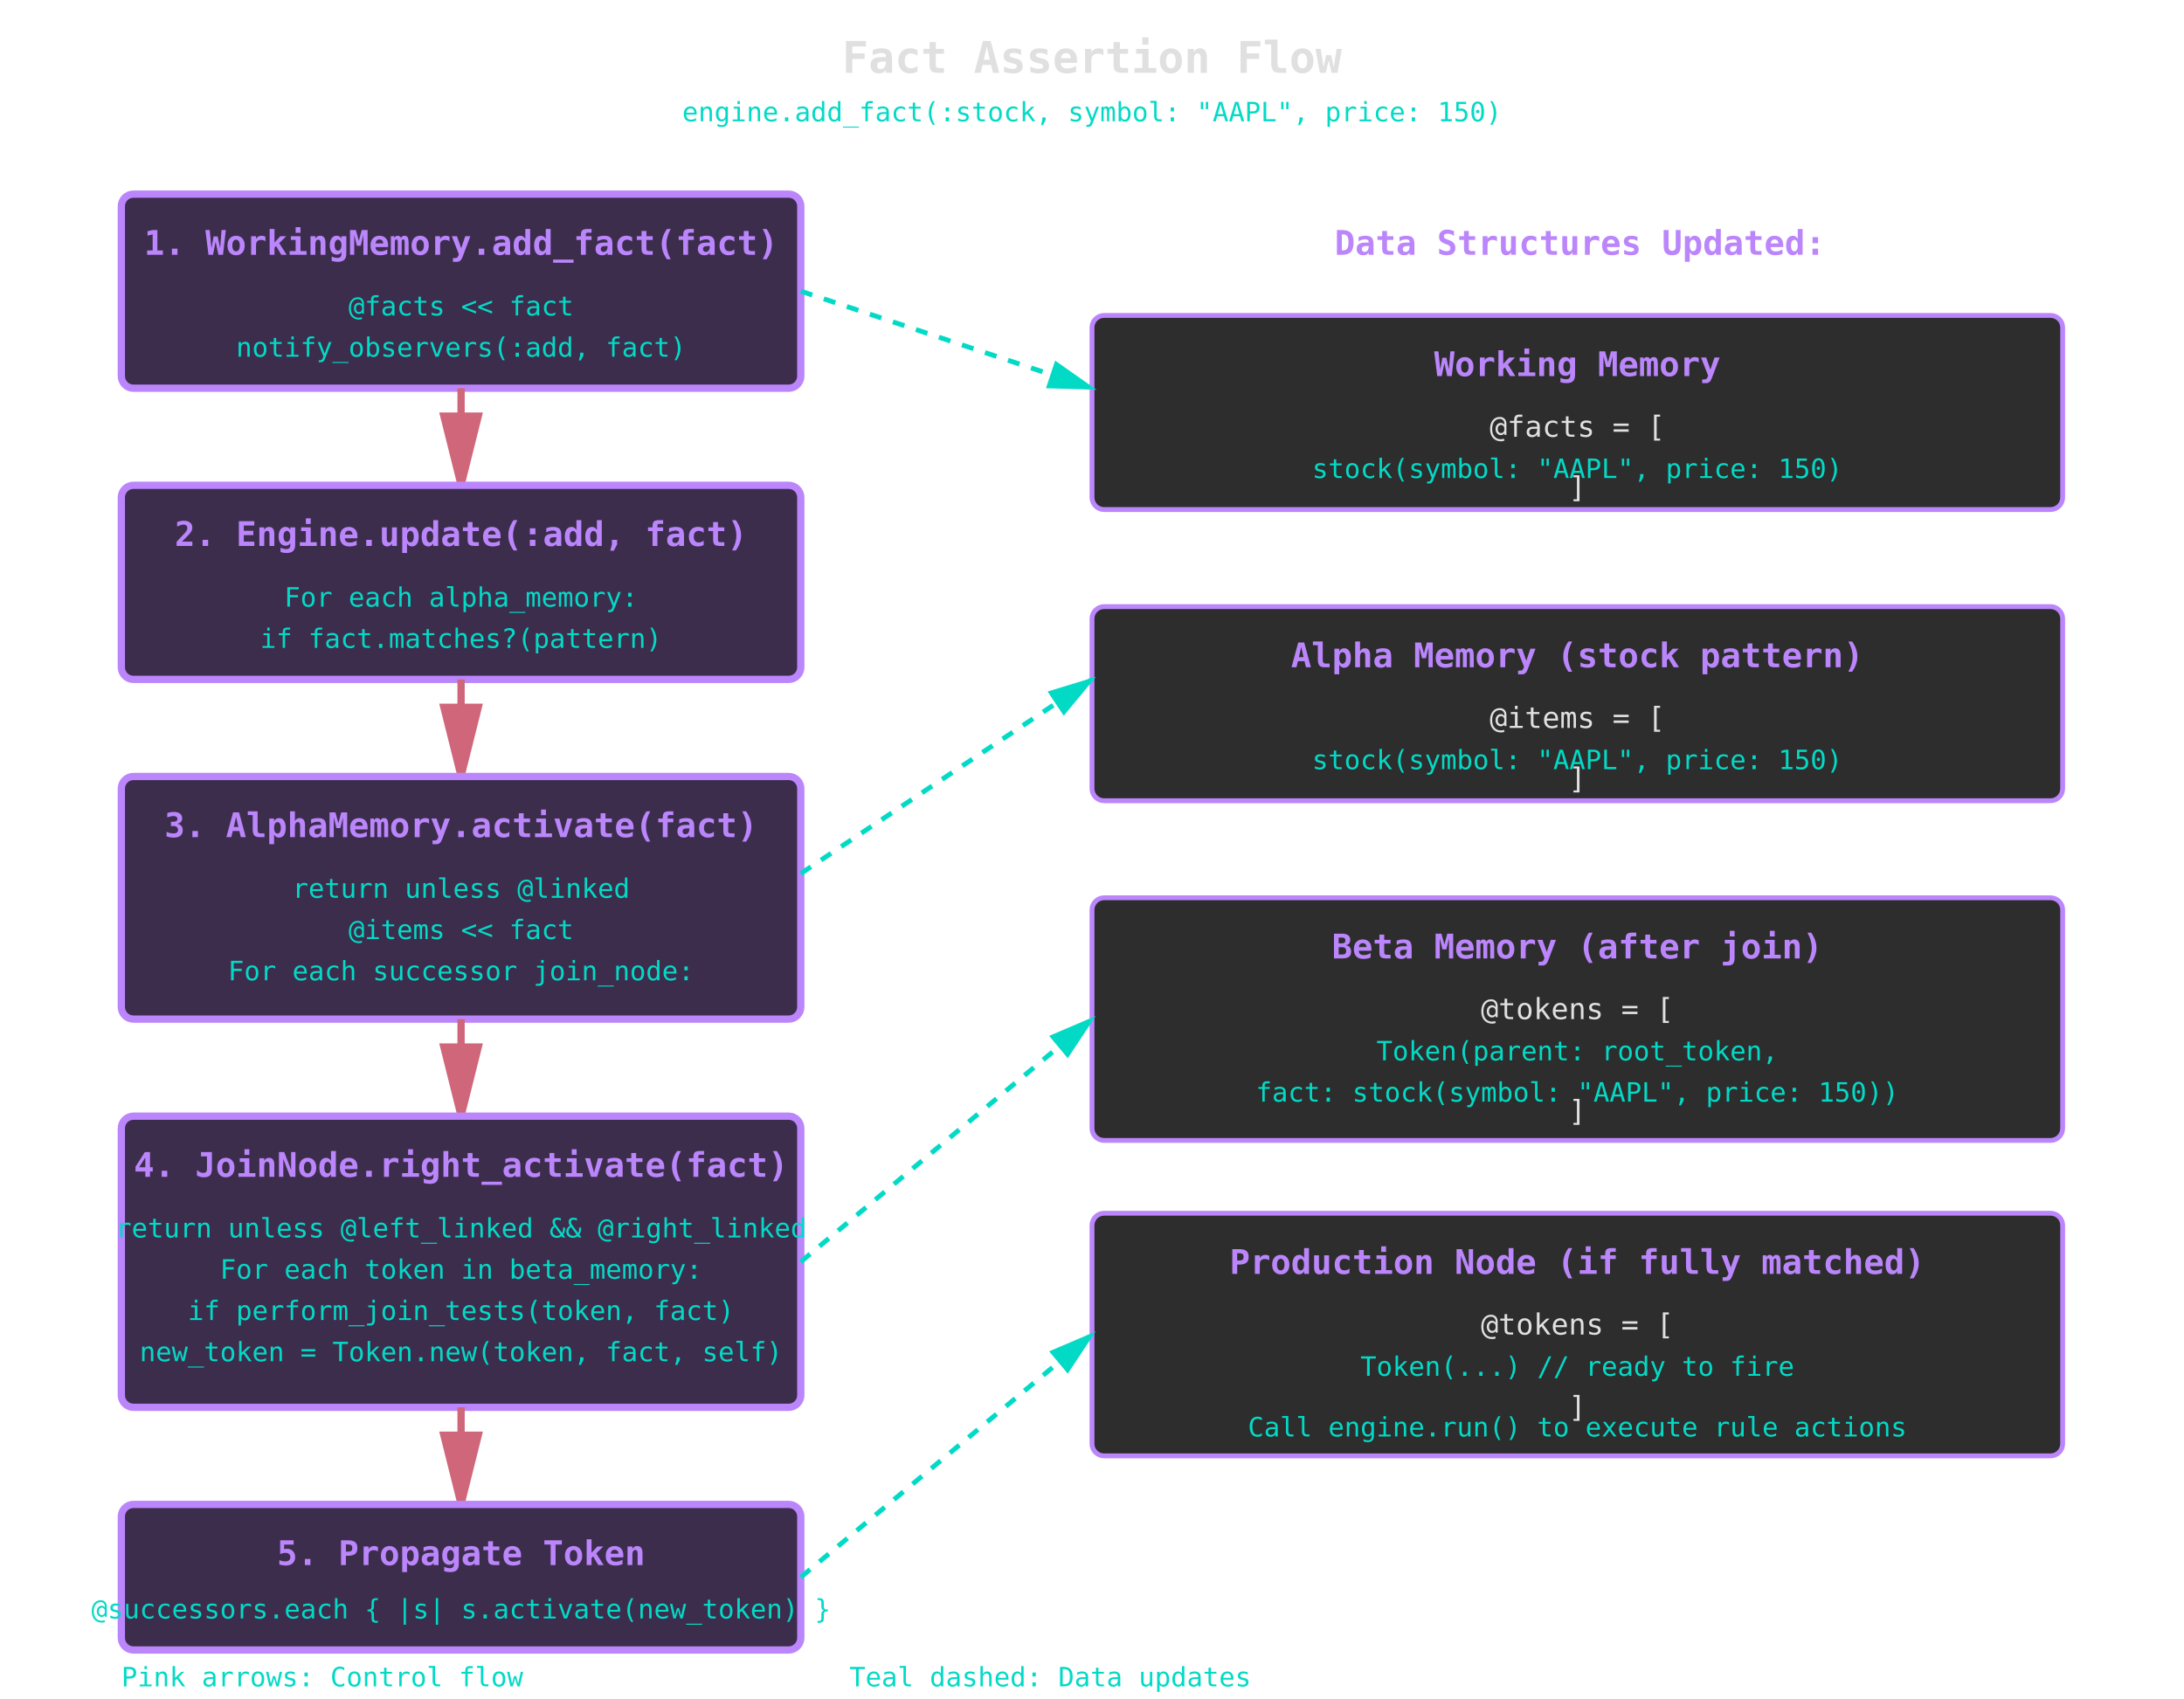
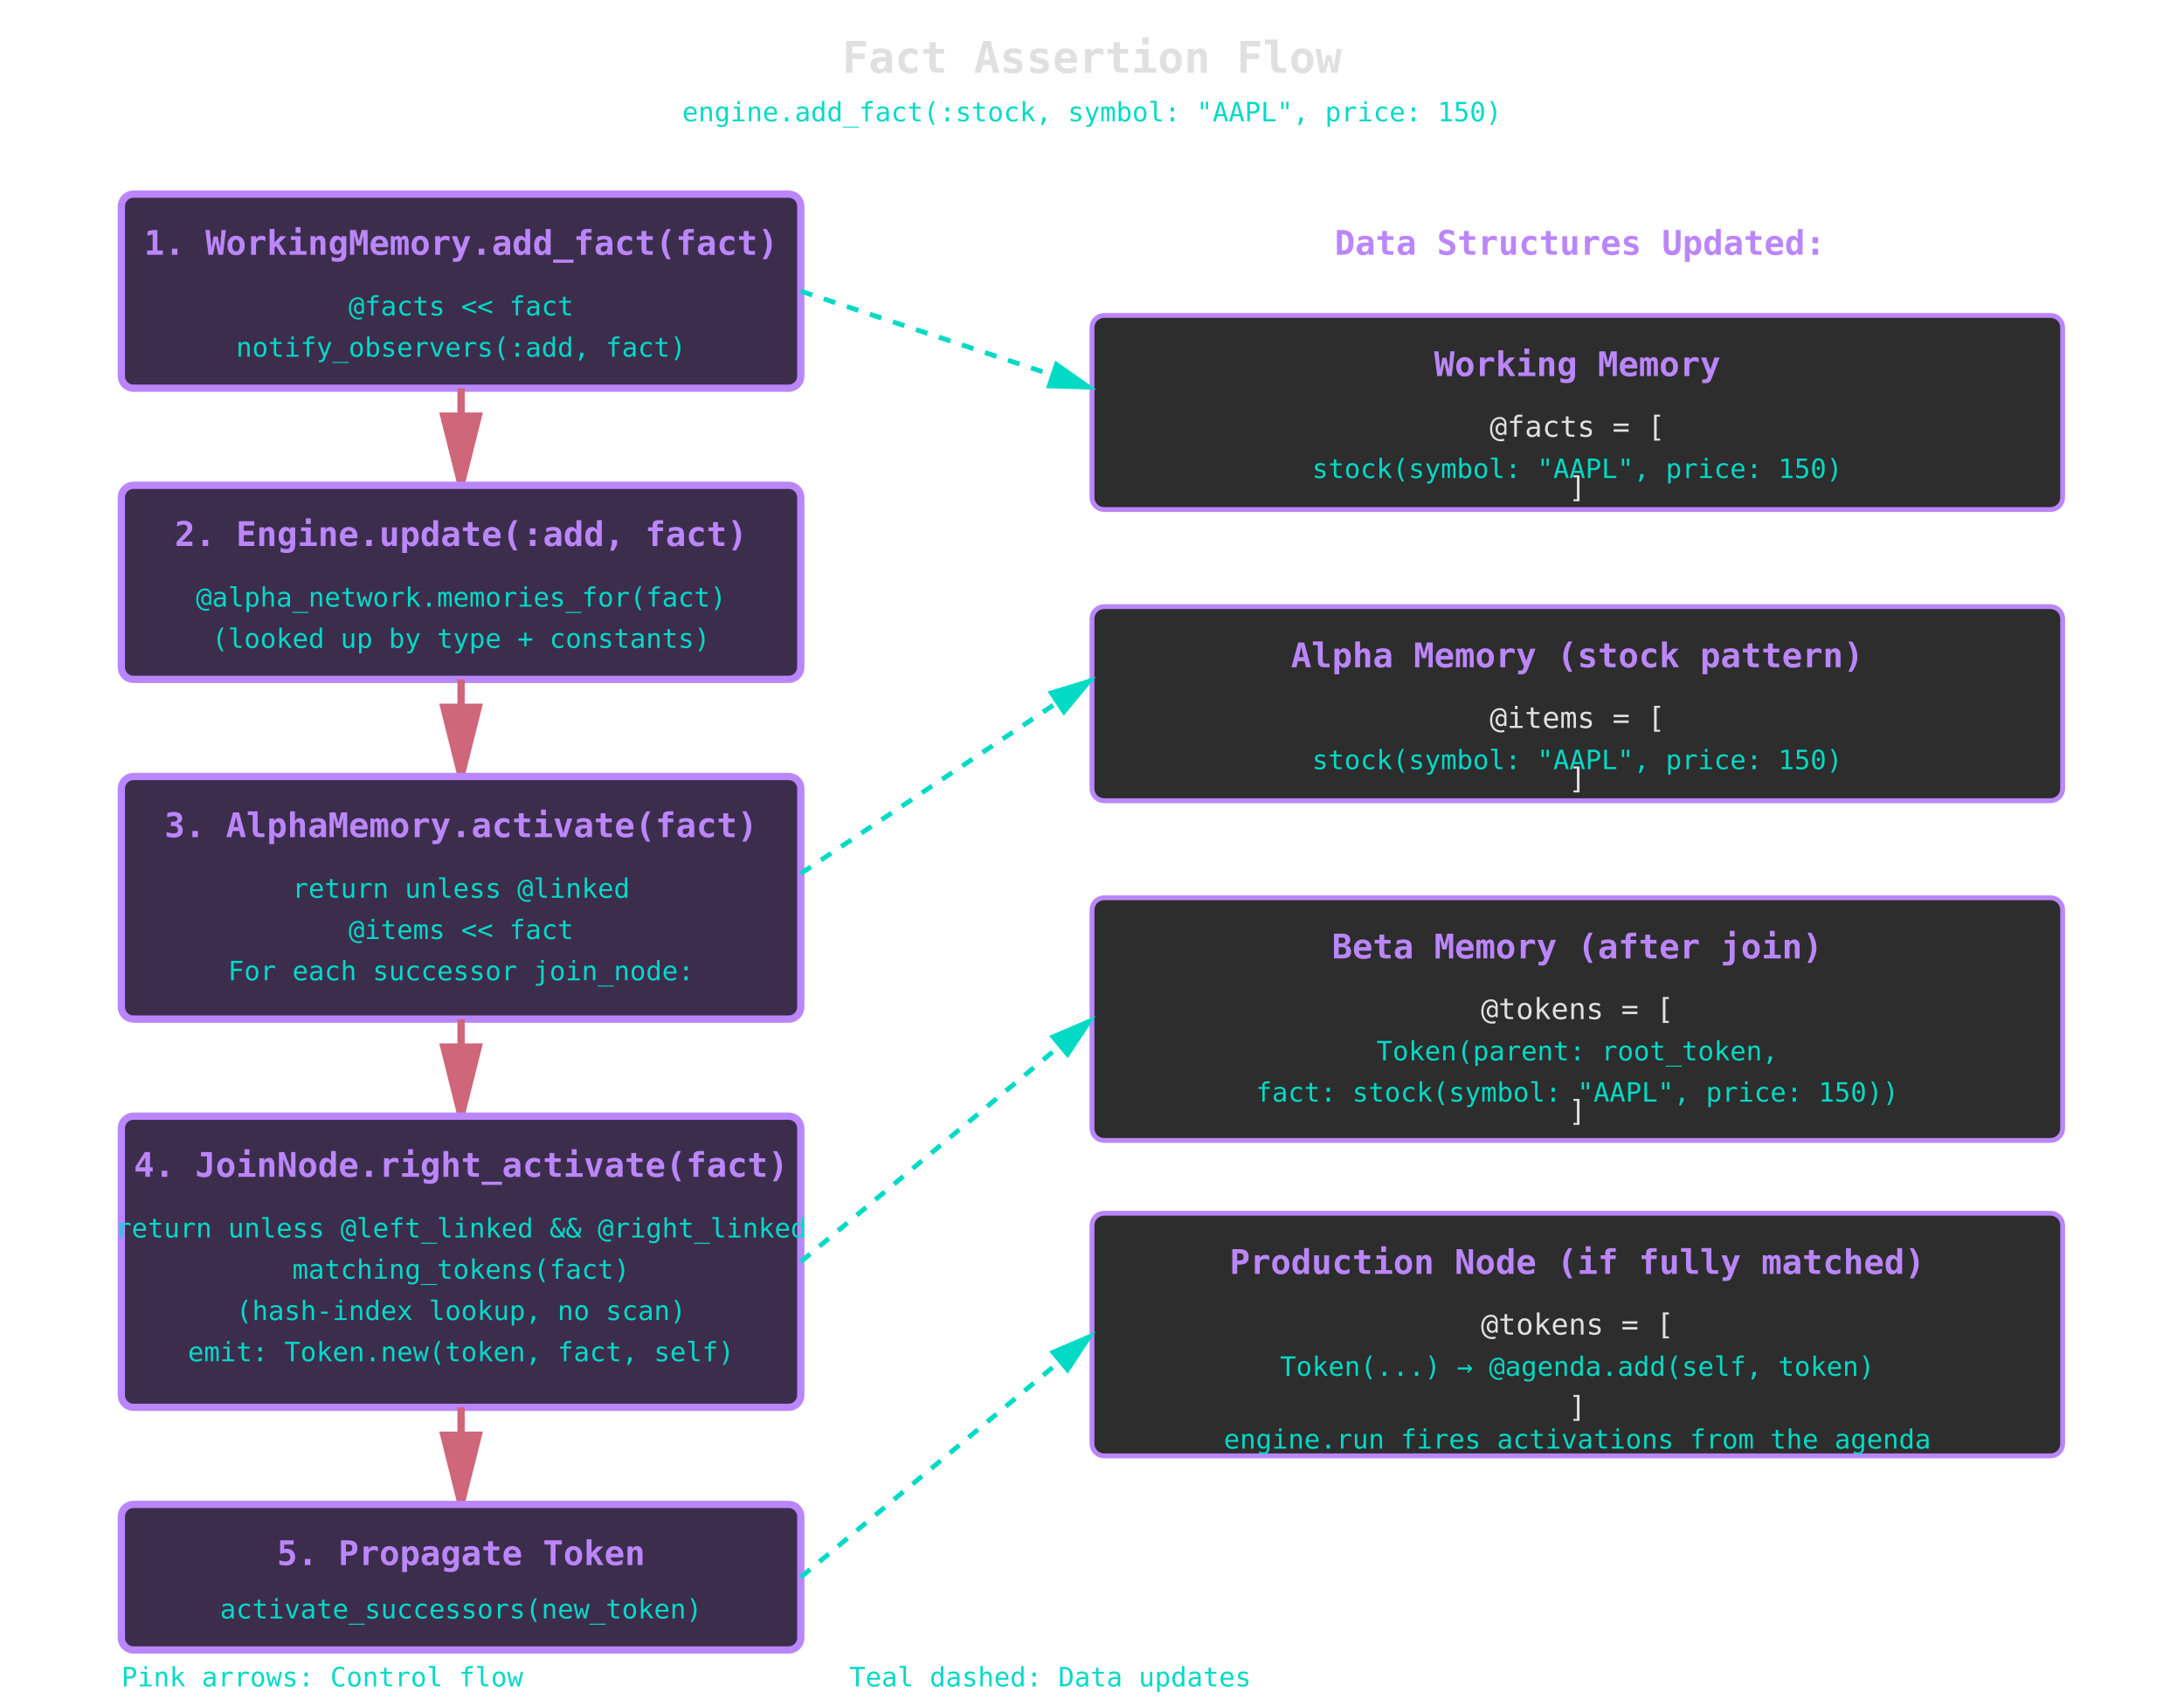
<svg xmlns="http://www.w3.org/2000/svg" viewBox="0 0 900 700" style="background: transparent;">
  <defs>
    <style>
      .title { font: bold 18px monospace; fill: #e0e0e0; }
      .step-label { font: bold 14px monospace; fill: #bb86fc; }
      .node-label { font: 12px monospace; fill: #e0e0e0; }
      .code-label { font: 11px monospace; fill: #03dac6; }
      .box { fill: #2d2d2d; stroke: #bb86fc; stroke-width: 2; }
      .highlight-box { fill: #3d2d4d; stroke: #bb86fc; stroke-width: 3; }
      .flow-arrow { stroke: #cf6679; stroke-width: 3; fill: none; marker-end: url(#flow-arrow); }
      .data-arrow { stroke: #03dac6; stroke-width: 2; fill: none; marker-end: url(#data-arrow); stroke-dasharray: 5,5; }
    </style>
    <marker id="flow-arrow" markerWidth="12" markerHeight="12" refX="10" refY="3" orient="auto">
      <polygon points="0 0, 12 3, 0 6" fill="#cf6679" />
    </marker>
    <marker id="data-arrow" markerWidth="10" markerHeight="10" refX="9" refY="3" orient="auto">
      <polygon points="0 0, 10 3, 0 6" fill="#03dac6" />
    </marker>
  </defs>
  <text x="450" y="30" class="title" text-anchor="middle">Fact Assertion Flow</text>
  <text x="450" y="50" class="code-label" text-anchor="middle">engine.add_fact(:stock, symbol: "AAPL", price: 150)</text>
  <rect x="50" y="80" width="280" height="80" class="highlight-box" rx="5" />
  <text x="190" y="105" class="step-label" text-anchor="middle">1. WorkingMemory.add_fact(fact)</text>
  <text x="190" y="130" class="code-label" text-anchor="middle">@facts &lt;&lt; fact</text>
  <text x="190" y="147" class="code-label" text-anchor="middle">notify_observers(:add, fact)</text>
  <path d="M 190 160 L 190 200" class="flow-arrow" />
  <rect x="50" y="200" width="280" height="80" class="highlight-box" rx="5" />
  <text x="190" y="225" class="step-label" text-anchor="middle">2. Engine.update(:add, fact)</text>
-   <text x="190" y="250" class="code-label" text-anchor="middle">For each alpha_memory:</text>
-   <text x="190" y="267" class="code-label" text-anchor="middle">if fact.matches?(pattern)</text>
+   <text x="190" y="250" class="code-label" text-anchor="middle">@alpha_network.memories_for(fact)</text>
+   <text x="190" y="267" class="code-label" text-anchor="middle">(looked up by type + constants)</text>
  <path d="M 190 280 L 190 320" class="flow-arrow" />
  <rect x="50" y="320" width="280" height="100" class="highlight-box" rx="5" />
  <text x="190" y="345" class="step-label" text-anchor="middle">3. AlphaMemory.activate(fact)</text>
  <text x="190" y="370" class="code-label" text-anchor="middle">return unless @linked</text>
  <text x="190" y="387" class="code-label" text-anchor="middle">@items &lt;&lt; fact</text>
  <text x="190" y="404" class="code-label" text-anchor="middle">For each successor join_node:</text>
  <path d="M 190 420 L 190 460" class="flow-arrow" />
  <rect x="50" y="460" width="280" height="120" class="highlight-box" rx="5" />
  <text x="190" y="485" class="step-label" text-anchor="middle">4. JoinNode.right_activate(fact)</text>
  <text x="190" y="510" class="code-label" text-anchor="middle">return unless @left_linked &amp;&amp; @right_linked</text>
-   <text x="190" y="527" class="code-label" text-anchor="middle">For each token in beta_memory:</text>
-   <text x="190" y="544" class="code-label" text-anchor="middle">if perform_join_tests(token, fact)</text>
-   <text x="190" y="561" class="code-label" text-anchor="middle">new_token = Token.new(token, fact, self)</text>
+   <text x="190" y="527" class="code-label" text-anchor="middle">matching_tokens(fact)</text>
+   <text x="190" y="544" class="code-label" text-anchor="middle">(hash-index lookup, no scan)</text>
+   <text x="190" y="561" class="code-label" text-anchor="middle">emit: Token.new(token, fact, self)</text>
  <path d="M 190 580 L 190 620" class="flow-arrow" />
  <rect x="50" y="620" width="280" height="60" class="highlight-box" rx="5" />
  <text x="190" y="645" class="step-label" text-anchor="middle">5. Propagate Token</text>
-   <text x="190" y="667" class="code-label" text-anchor="middle">@successors.each { |s| s.activate(new_token) }</text>
+   <text x="190" y="667" class="code-label" text-anchor="middle">activate_successors(new_token)</text>
  <text x="550" y="105" class="step-label">Data Structures Updated:</text>
  <rect x="450" y="130" width="400" height="80" class="box" rx="5" />
  <text x="650" y="155" class="step-label" text-anchor="middle">Working Memory</text>
  <text x="650" y="180" class="node-label" text-anchor="middle">@facts = [</text>
  <text x="650" y="197" class="code-label" text-anchor="middle">stock(symbol: "AAPL", price: 150)</text>
  <text x="650" y="205" class="node-label" text-anchor="middle">]</text>
  <path d="M 330 120 L 450 160" class="data-arrow" />
  <rect x="450" y="250" width="400" height="80" class="box" rx="5" />
  <text x="650" y="275" class="step-label" text-anchor="middle">Alpha Memory (stock pattern)</text>
  <text x="650" y="300" class="node-label" text-anchor="middle">@items = [</text>
  <text x="650" y="317" class="code-label" text-anchor="middle">stock(symbol: "AAPL", price: 150)</text>
  <text x="650" y="325" class="node-label" text-anchor="middle">]</text>
  <path d="M 330 360 L 450 280" class="data-arrow" />
  <rect x="450" y="370" width="400" height="100" class="box" rx="5" />
  <text x="650" y="395" class="step-label" text-anchor="middle">Beta Memory (after join)</text>
  <text x="650" y="420" class="node-label" text-anchor="middle">@tokens = [</text>
  <text x="650" y="437" class="code-label" text-anchor="middle">Token(parent: root_token,</text>
  <text x="650" y="454" class="code-label" text-anchor="middle">fact: stock(symbol: "AAPL", price: 150))</text>
  <text x="650" y="462" class="node-label" text-anchor="middle">]</text>
  <path d="M 330 520 L 450 420" class="data-arrow" />
  <rect x="450" y="500" width="400" height="100" class="box" rx="5" />
  <text x="650" y="525" class="step-label" text-anchor="middle">Production Node (if fully matched)</text>
  <text x="650" y="550" class="node-label" text-anchor="middle">@tokens = [</text>
-   <text x="650" y="567" class="code-label" text-anchor="middle">Token(...) // ready to fire</text>
+   <text x="650" y="567" class="code-label" text-anchor="middle">Token(...)  → @agenda.add(self, token)</text>
  <text x="650" y="584" class="node-label" text-anchor="middle">]</text>
-   <text x="650" y="592" class="code-label" text-anchor="middle">Call engine.run() to execute rule actions</text>
+   <text x="650" y="597" class="code-label" text-anchor="middle">engine.run fires activations from the agenda</text>
  <path d="M 330 650 L 450 550" class="data-arrow" />
  <text x="50" y="695" class="code-label">Pink arrows: Control flow</text>
  <text x="350" y="695" class="code-label">Teal dashed: Data updates</text>
</svg>
